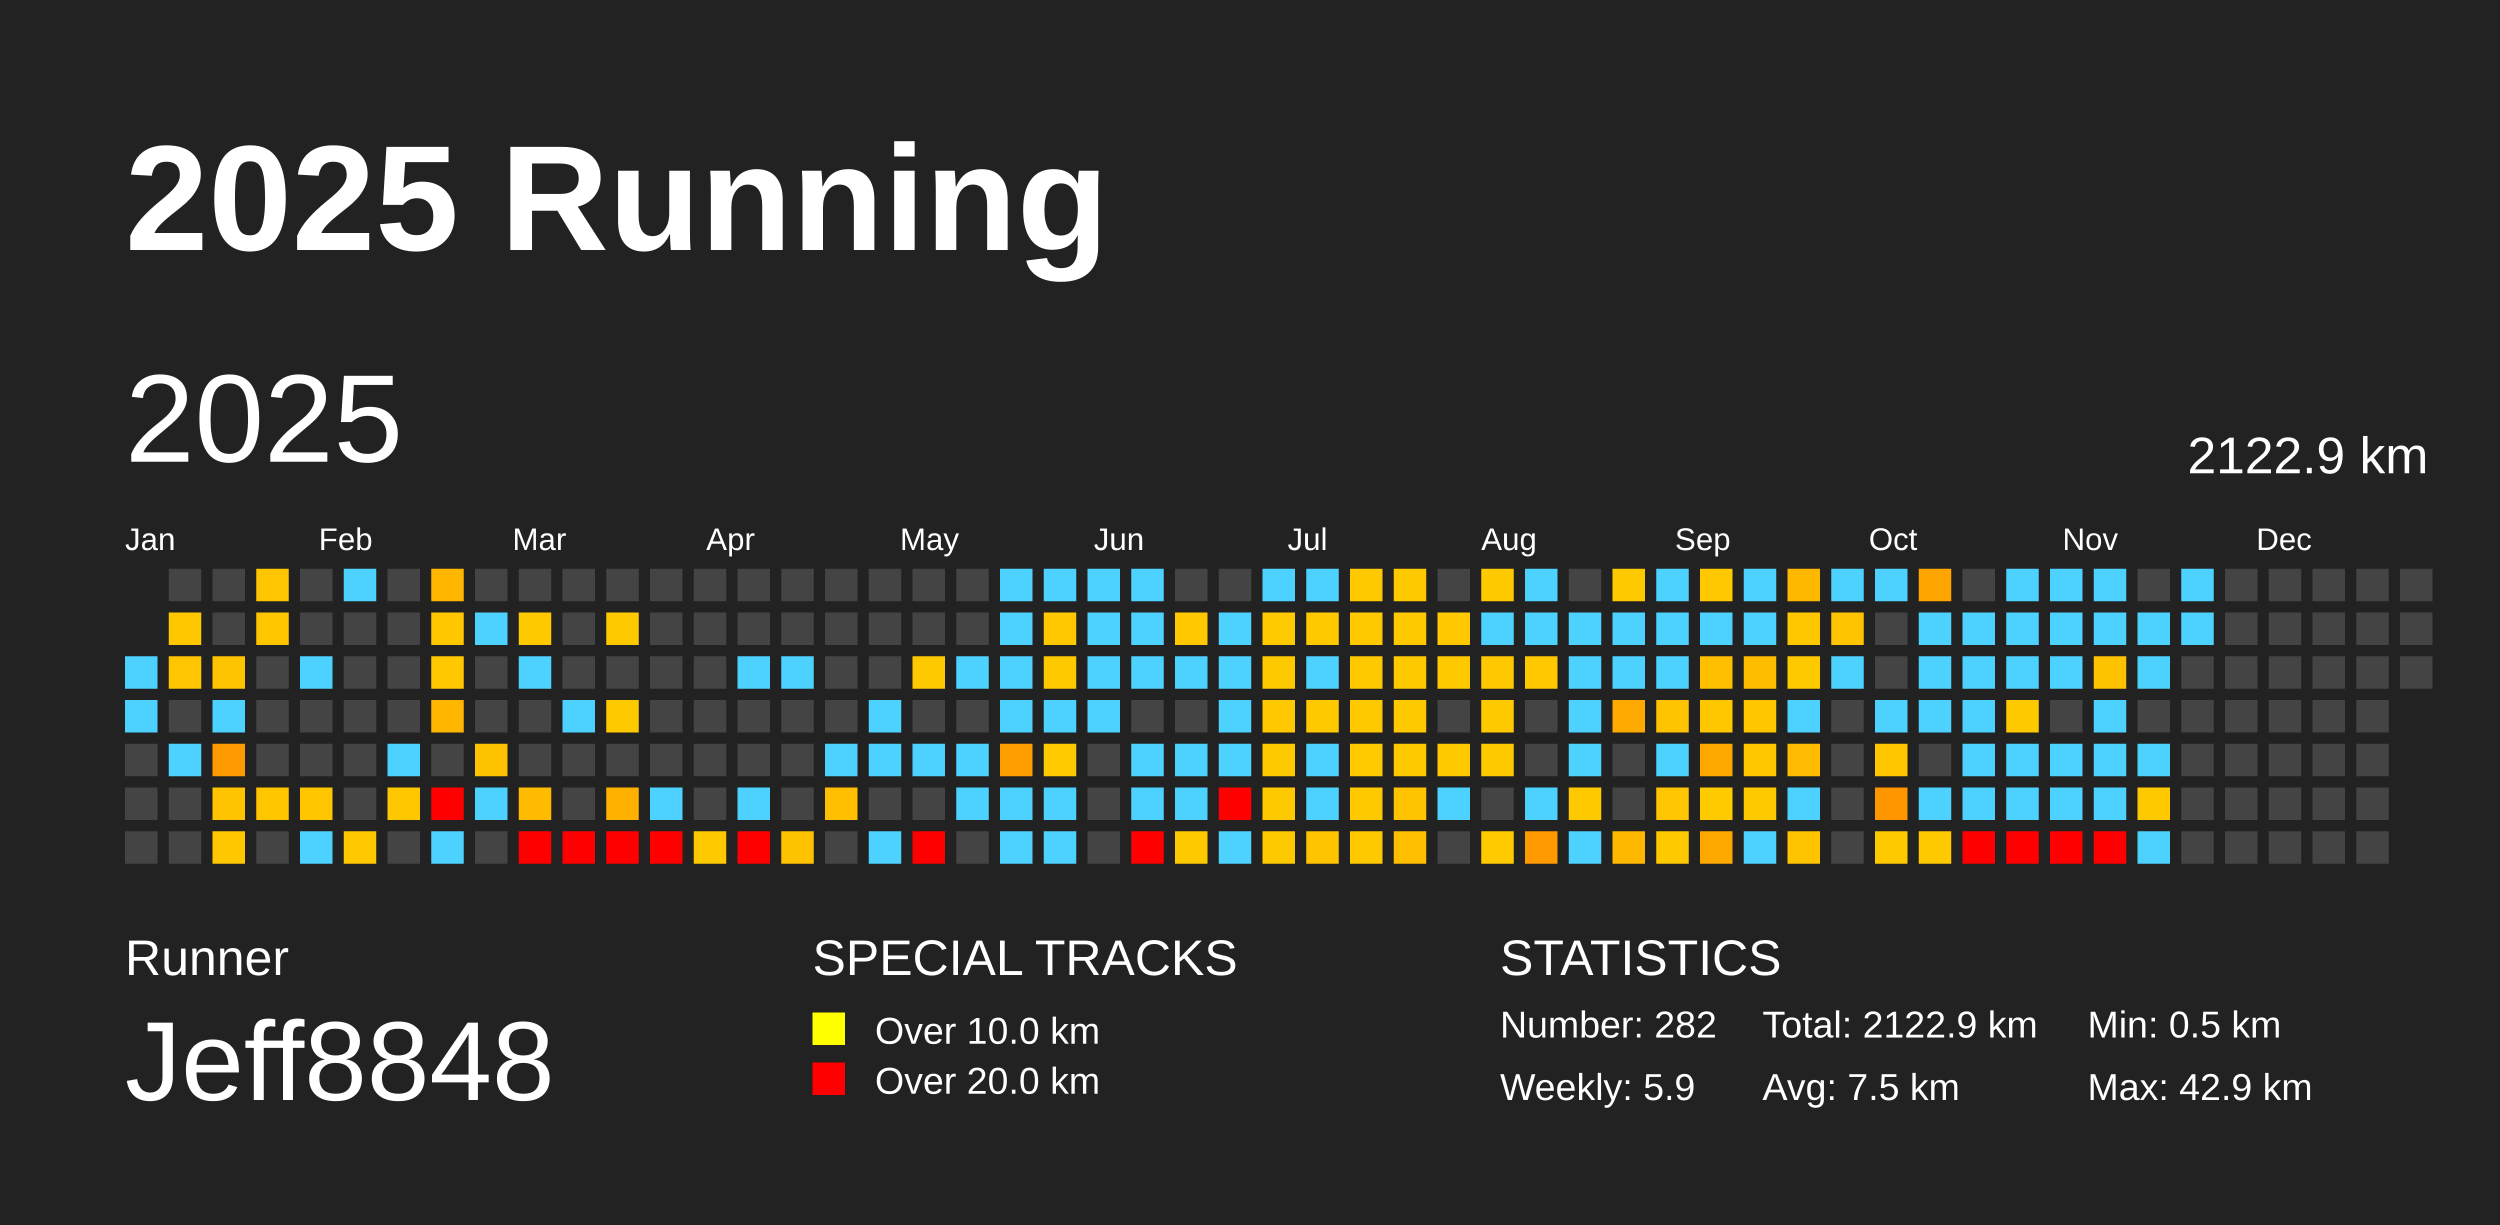
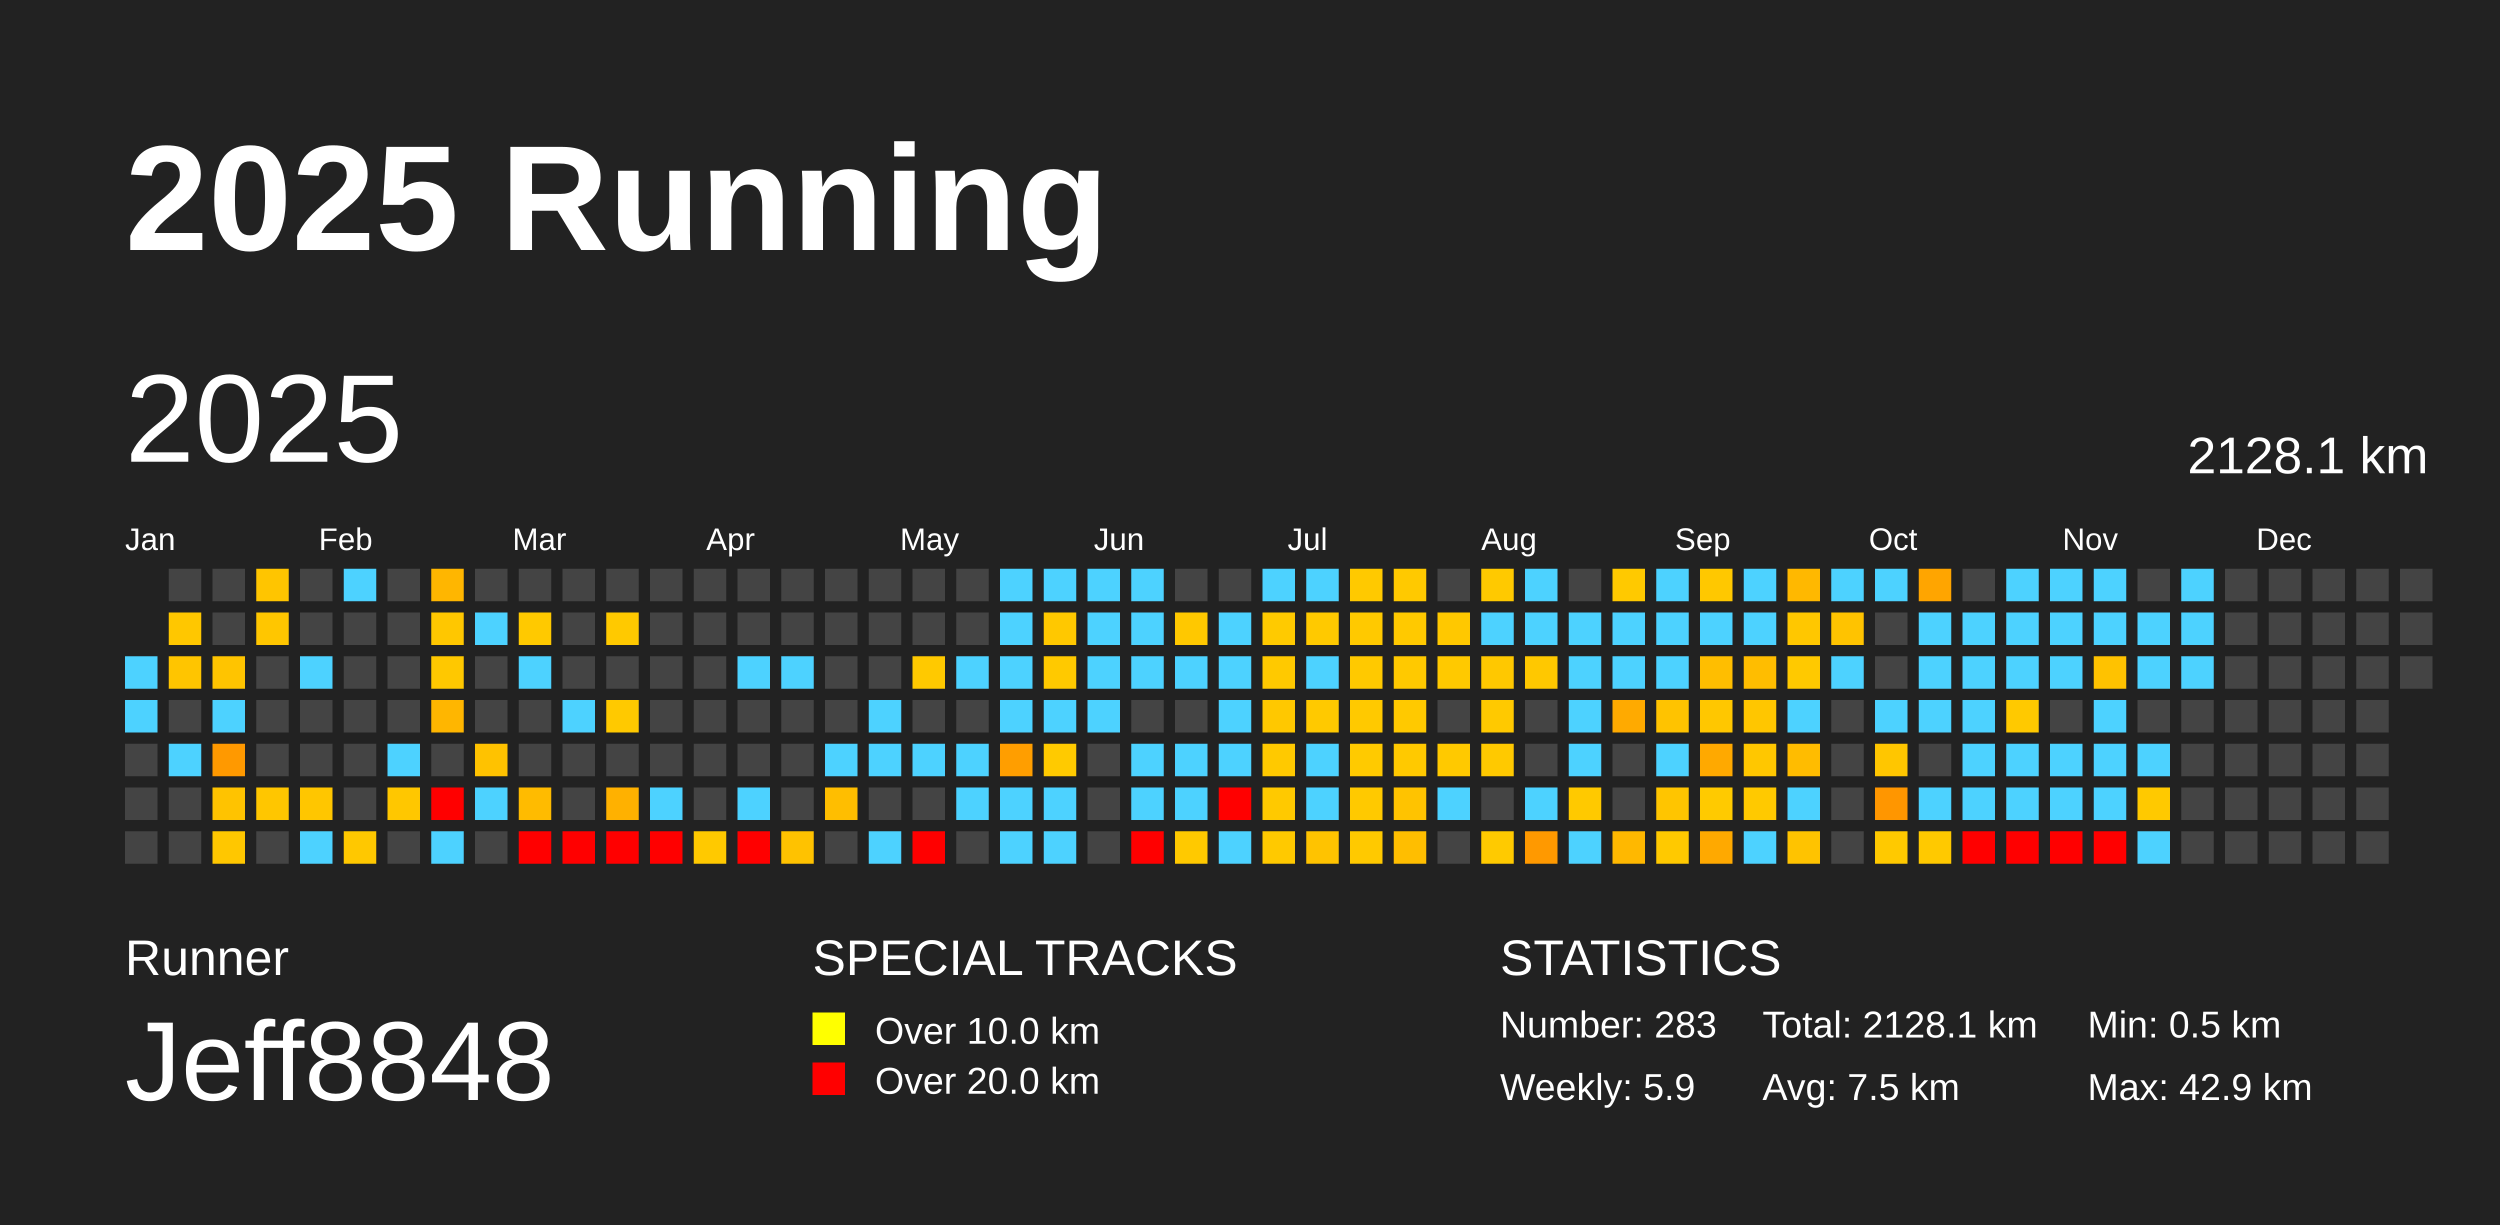
<svg xmlns="http://www.w3.org/2000/svg" baseProfile="full" height="98mm" version="1.1" viewBox="0,0,200,98" width="200mm">
  <defs />
  <rect fill="#222222" height="98" width="200" x="0" y="0" />
  <text fill="#FFFFFF" style="font-size:12px; font-family:Arial; font-weight:bold;" x="10" y="20">2025 Running</text>
  <text fill="#FFFFFF" style="font-size:4px; font-family:Arial" x="10" y="78">Runner</text>
  <text fill="#FFFFFF" style="font-size:9px; font-family:Arial" x="10" y="88">Jeff8848</text>
  <text fill="#FFFFFF" style="font-size:4px; font-family:Arial" x="65" y="78">SPECIAL TRACKS</text>
  <rect fill="yellow" height="2.6" width="2.6" x="65" y="81" />
  <text fill="#FFFFFF" style="font-size:3px; font-family:Arial" x="70" y="83.5">Over 10.0 km</text>
  <rect fill="red" height="2.6" width="2.6" x="65" y="85" />
  <text fill="#FFFFFF" style="font-size:3px; font-family:Arial" x="70" y="87.5">Over 20.0 km</text>
  <text fill="#FFFFFF" style="font-size:4px; font-family:Arial" x="120" y="78">STATISTICS</text>
-   <text fill="#FFFFFF" style="font-size:3px; font-family:Arial" x="120" y="83">Number: 282</text>
+   <text fill="#FFFFFF" style="font-size:3px; font-family:Arial" x="120" y="83">Number: 283</text>
  <text fill="#FFFFFF" style="font-size:3px; font-family:Arial" x="120" y="88">Weekly: 5.9</text>
-   <text fill="#FFFFFF" style="font-size:3px; font-family:Arial" x="141" y="83">Total: 2122.9 km</text>
+   <text fill="#FFFFFF" style="font-size:3px; font-family:Arial" x="141" y="83">Total: 2128.1 km</text>
  <text fill="#FFFFFF" style="font-size:3px; font-family:Arial" x="141" y="88">Avg: 7.5 km</text>
  <text fill="#FFFFFF" style="font-size:3px; font-family:Arial" x="167" y="83">Min: 0.5 km</text>
  <text fill="#FFFFFF" style="font-size:3px; font-family:Arial" x="167" y="88">Max: 42.9 km</text>
  <text dominant-baseline="hanging" fill="#FFFFFF" style="font-size:10.0px; font-family:Arial;" x="10" y="30">2025</text>
-   <text dominant-baseline="hanging" fill="#FFFFFF" style="font-size:4.125px; font-family:Arial;" x="175" y="35">2122.9 km</text>
+   <text dominant-baseline="hanging" fill="#FFFFFF" style="font-size:4.125px; font-family:Arial;" x="175" y="35">2128.1 km</text>
  <text fill="#FFFFFF" style="font-size:2.5px; font-family:Arial" x="10.0" y="44">Jan</text>
  <text fill="#FFFFFF" style="font-size:2.5px; font-family:Arial" x="25.5" y="44">Feb</text>
  <text fill="#FFFFFF" style="font-size:2.5px; font-family:Arial" x="41.0" y="44">Mar</text>
  <text fill="#FFFFFF" style="font-size:2.5px; font-family:Arial" x="56.5" y="44">Apr</text>
  <text fill="#FFFFFF" style="font-size:2.5px; font-family:Arial" x="72.0" y="44">May</text>
  <text fill="#FFFFFF" style="font-size:2.5px; font-family:Arial" x="87.5" y="44">Jun</text>
  <text fill="#FFFFFF" style="font-size:2.5px; font-family:Arial" x="103.0" y="44">Jul</text>
  <text fill="#FFFFFF" style="font-size:2.5px; font-family:Arial" x="118.5" y="44">Aug</text>
  <text fill="#FFFFFF" style="font-size:2.5px; font-family:Arial" x="134.0" y="44">Sep</text>
  <text fill="#FFFFFF" style="font-size:2.5px; font-family:Arial" x="149.5" y="44">Oct</text>
  <text fill="#FFFFFF" style="font-size:2.5px; font-family:Arial" x="165.0" y="44">Nov</text>
  <text fill="#FFFFFF" style="font-size:2.5px; font-family:Arial" x="180.5" y="44">Dec</text>
  <rect fill="#4dd2ff" height="2.6" width="2.6" x="10.0" y="52.5" />
  <rect fill="#4dd2ff" height="2.6" width="2.6" x="10.0" y="56.0" />
  <rect fill="#444444" height="2.6" width="2.6" x="10.0" y="59.5" />
  <rect fill="#444444" height="2.6" width="2.6" x="10.0" y="63.0" />
  <rect fill="#444444" height="2.6" width="2.6" x="10.0" y="66.5" />
  <rect fill="#444444" height="2.6" width="2.6" x="13.5" y="45.5" />
  <rect fill="#ffc700" height="2.6" width="2.6" x="13.5" y="49.0" />
  <rect fill="#ffc500" height="2.6" width="2.6" x="13.5" y="52.5" />
  <rect fill="#444444" height="2.6" width="2.6" x="13.5" y="56.0" />
  <rect fill="#4dd2ff" height="2.6" width="2.6" x="13.5" y="59.5" />
  <rect fill="#444444" height="2.6" width="2.6" x="13.5" y="63.0" />
  <rect fill="#444444" height="2.6" width="2.6" x="13.5" y="66.5" />
  <rect fill="#444444" height="2.6" width="2.6" x="17.0" y="45.5" />
  <rect fill="#444444" height="2.6" width="2.6" x="17.0" y="49.0" />
  <rect fill="#ffc400" height="2.6" width="2.6" x="17.0" y="52.5" />
  <rect fill="#4dd2ff" height="2.6" width="2.6" x="17.0" y="56.0" />
  <rect fill="#ff9900" height="2.6" width="2.6" x="17.0" y="59.5" />
  <rect fill="#ffc300" height="2.6" width="2.6" x="17.0" y="63.0" />
  <rect fill="#ffc700" height="2.6" width="2.6" x="17.0" y="66.5" />
  <rect fill="#ffc500" height="2.6" width="2.6" x="20.5" y="45.5" />
  <rect fill="#ffc600" height="2.6" width="2.6" x="20.5" y="49.0" />
  <rect fill="#444444" height="2.6" width="2.6" x="20.5" y="52.5" />
  <rect fill="#444444" height="2.6" width="2.6" x="20.5" y="56.0" />
  <rect fill="#444444" height="2.6" width="2.6" x="20.5" y="59.5" />
  <rect fill="#ffc600" height="2.6" width="2.6" x="20.5" y="63.0" />
  <rect fill="#444444" height="2.6" width="2.6" x="20.5" y="66.5" />
  <rect fill="#444444" height="2.6" width="2.6" x="24.0" y="45.5" />
  <rect fill="#444444" height="2.6" width="2.6" x="24.0" y="49.0" />
  <rect fill="#4dd2ff" height="2.6" width="2.6" x="24.0" y="52.5" />
  <rect fill="#444444" height="2.6" width="2.6" x="24.0" y="56.0" />
  <rect fill="#444444" height="2.6" width="2.6" x="24.0" y="59.5" />
  <rect fill="#ffc600" height="2.6" width="2.6" x="24.0" y="63.0" />
  <rect fill="#4dd2ff" height="2.6" width="2.6" x="24.0" y="66.5" />
  <rect fill="#4dd2ff" height="2.6" width="2.6" x="27.5" y="45.5" />
  <rect fill="#444444" height="2.6" width="2.6" x="27.5" y="49.0" />
  <rect fill="#444444" height="2.6" width="2.6" x="27.5" y="52.5" />
  <rect fill="#444444" height="2.6" width="2.6" x="27.5" y="56.0" />
  <rect fill="#444444" height="2.6" width="2.6" x="27.5" y="59.5" />
  <rect fill="#444444" height="2.6" width="2.6" x="27.5" y="63.0" />
  <rect fill="#ffc800" height="2.6" width="2.6" x="27.5" y="66.5" />
  <rect fill="#444444" height="2.6" width="2.6" x="31.0" y="45.5" />
  <rect fill="#444444" height="2.6" width="2.6" x="31.0" y="49.0" />
  <rect fill="#444444" height="2.6" width="2.6" x="31.0" y="52.5" />
  <rect fill="#444444" height="2.6" width="2.6" x="31.0" y="56.0" />
  <rect fill="#4dd2ff" height="2.6" width="2.6" x="31.0" y="59.5" />
  <rect fill="#ffc700" height="2.6" width="2.6" x="31.0" y="63.0" />
  <rect fill="#444444" height="2.6" width="2.6" x="31.0" y="66.5" />
  <rect fill="#ffb600" height="2.6" width="2.6" x="34.5" y="45.5" />
  <rect fill="#ffc700" height="2.6" width="2.6" x="34.5" y="49.0" />
  <rect fill="#ffc800" height="2.6" width="2.6" x="34.5" y="52.5" />
  <rect fill="#ffb600" height="2.6" width="2.6" x="34.5" y="56.0" />
  <rect fill="#444444" height="2.6" width="2.6" x="34.5" y="59.5" />
  <rect fill="red" height="2.6" width="2.6" x="34.5" y="63.0" />
  <rect fill="#4dd2ff" height="2.6" width="2.6" x="34.5" y="66.5" />
  <rect fill="#444444" height="2.6" width="2.6" x="38.0" y="45.5" />
  <rect fill="#4dd2ff" height="2.6" width="2.6" x="38.0" y="49.0" />
  <rect fill="#444444" height="2.6" width="2.6" x="38.0" y="52.5" />
  <rect fill="#444444" height="2.6" width="2.6" x="38.0" y="56.0" />
  <rect fill="#ffc200" height="2.6" width="2.6" x="38.0" y="59.5" />
  <rect fill="#4dd2ff" height="2.6" width="2.6" x="38.0" y="63.0" />
  <rect fill="#444444" height="2.6" width="2.6" x="38.0" y="66.5" />
  <rect fill="#444444" height="2.6" width="2.6" x="41.5" y="45.5" />
  <rect fill="#ffc900" height="2.6" width="2.6" x="41.5" y="49.0" />
  <rect fill="#4dd2ff" height="2.6" width="2.6" x="41.5" y="52.5" />
  <rect fill="#444444" height="2.6" width="2.6" x="41.5" y="56.0" />
  <rect fill="#444444" height="2.6" width="2.6" x="41.5" y="59.5" />
  <rect fill="#ffbb00" height="2.6" width="2.6" x="41.5" y="63.0" />
  <rect fill="red" height="2.6" width="2.6" x="41.5" y="66.5" />
  <rect fill="#444444" height="2.6" width="2.6" x="45.0" y="45.5" />
  <rect fill="#444444" height="2.6" width="2.6" x="45.0" y="49.0" />
  <rect fill="#444444" height="2.6" width="2.6" x="45.0" y="52.5" />
  <rect fill="#4dd2ff" height="2.6" width="2.6" x="45.0" y="56.0" />
  <rect fill="#444444" height="2.6" width="2.6" x="45.0" y="59.5" />
  <rect fill="#444444" height="2.6" width="2.6" x="45.0" y="63.0" />
  <rect fill="red" height="2.6" width="2.6" x="45.0" y="66.5" />
  <rect fill="#444444" height="2.6" width="2.6" x="48.5" y="45.5" />
  <rect fill="#ffc900" height="2.6" width="2.6" x="48.5" y="49.0" />
  <rect fill="#444444" height="2.6" width="2.6" x="48.5" y="52.5" />
  <rect fill="#ffc900" height="2.6" width="2.6" x="48.5" y="56.0" />
  <rect fill="#444444" height="2.6" width="2.6" x="48.5" y="59.5" />
  <rect fill="#ffb100" height="2.6" width="2.6" x="48.5" y="63.0" />
  <rect fill="red" height="2.6" width="2.6" x="48.5" y="66.5" />
  <rect fill="#444444" height="2.6" width="2.6" x="52.0" y="45.5" />
  <rect fill="#444444" height="2.6" width="2.6" x="52.0" y="49.0" />
  <rect fill="#444444" height="2.6" width="2.6" x="52.0" y="52.5" />
  <rect fill="#444444" height="2.6" width="2.6" x="52.0" y="56.0" />
  <rect fill="#444444" height="2.6" width="2.6" x="52.0" y="59.5" />
  <rect fill="#4dd2ff" height="2.6" width="2.6" x="52.0" y="63.0" />
  <rect fill="red" height="2.6" width="2.6" x="52.0" y="66.5" />
  <rect fill="#444444" height="2.6" width="2.6" x="55.5" y="45.5" />
  <rect fill="#444444" height="2.6" width="2.6" x="55.5" y="49.0" />
  <rect fill="#444444" height="2.6" width="2.6" x="55.5" y="52.5" />
  <rect fill="#444444" height="2.6" width="2.6" x="55.5" y="56.0" />
  <rect fill="#444444" height="2.6" width="2.6" x="55.5" y="59.5" />
  <rect fill="#444444" height="2.6" width="2.6" x="55.5" y="63.0" />
  <rect fill="#ffc900" height="2.6" width="2.6" x="55.5" y="66.5" />
  <rect fill="#444444" height="2.6" width="2.6" x="59.0" y="45.5" />
  <rect fill="#444444" height="2.6" width="2.6" x="59.0" y="49.0" />
  <rect fill="#4dd2ff" height="2.6" width="2.6" x="59.0" y="52.5" />
  <rect fill="#444444" height="2.6" width="2.6" x="59.0" y="56.0" />
  <rect fill="#444444" height="2.6" width="2.6" x="59.0" y="59.5" />
  <rect fill="#4dd2ff" height="2.6" width="2.6" x="59.0" y="63.0" />
  <rect fill="red" height="2.6" width="2.6" x="59.0" y="66.5" />
  <rect fill="#444444" height="2.6" width="2.6" x="62.5" y="45.5" />
  <rect fill="#444444" height="2.6" width="2.6" x="62.5" y="49.0" />
  <rect fill="#4dd2ff" height="2.6" width="2.6" x="62.5" y="52.5" />
  <rect fill="#444444" height="2.6" width="2.6" x="62.5" y="56.0" />
  <rect fill="#444444" height="2.6" width="2.6" x="62.5" y="59.5" />
  <rect fill="#444444" height="2.6" width="2.6" x="62.5" y="63.0" />
  <rect fill="#ffc200" height="2.6" width="2.6" x="62.5" y="66.5" />
  <rect fill="#444444" height="2.6" width="2.6" x="66.0" y="45.5" />
  <rect fill="#444444" height="2.6" width="2.6" x="66.0" y="49.0" />
  <rect fill="#444444" height="2.6" width="2.6" x="66.0" y="52.5" />
  <rect fill="#444444" height="2.6" width="2.6" x="66.0" y="56.0" />
  <rect fill="#4dd2ff" height="2.6" width="2.6" x="66.0" y="59.5" />
  <rect fill="#ffbe00" height="2.6" width="2.6" x="66.0" y="63.0" />
  <rect fill="#444444" height="2.6" width="2.6" x="66.0" y="66.5" />
  <rect fill="#444444" height="2.6" width="2.6" x="69.5" y="45.5" />
  <rect fill="#444444" height="2.6" width="2.6" x="69.5" y="49.0" />
  <rect fill="#444444" height="2.6" width="2.6" x="69.5" y="52.5" />
  <rect fill="#4dd2ff" height="2.6" width="2.6" x="69.5" y="56.0" />
  <rect fill="#4dd2ff" height="2.6" width="2.6" x="69.5" y="59.5" />
  <rect fill="#444444" height="2.6" width="2.6" x="69.5" y="63.0" />
  <rect fill="#4dd2ff" height="2.6" width="2.6" x="69.5" y="66.5" />
  <rect fill="#444444" height="2.6" width="2.6" x="73.0" y="45.5" />
  <rect fill="#444444" height="2.6" width="2.6" x="73.0" y="49.0" />
  <rect fill="#ffc900" height="2.6" width="2.6" x="73.0" y="52.5" />
  <rect fill="#444444" height="2.6" width="2.6" x="73.0" y="56.0" />
  <rect fill="#4dd2ff" height="2.6" width="2.6" x="73.0" y="59.5" />
  <rect fill="#444444" height="2.6" width="2.6" x="73.0" y="63.0" />
  <rect fill="red" height="2.6" width="2.6" x="73.0" y="66.5" />
  <rect fill="#444444" height="2.6" width="2.6" x="76.5" y="45.5" />
  <rect fill="#444444" height="2.6" width="2.6" x="76.5" y="49.0" />
  <rect fill="#4dd2ff" height="2.6" width="2.6" x="76.5" y="52.5" />
  <rect fill="#444444" height="2.6" width="2.6" x="76.5" y="56.0" />
  <rect fill="#4dd2ff" height="2.6" width="2.6" x="76.5" y="59.5" />
  <rect fill="#4dd2ff" height="2.6" width="2.6" x="76.5" y="63.0" />
  <rect fill="#444444" height="2.6" width="2.6" x="76.5" y="66.5" />
  <rect fill="#4dd2ff" height="2.6" width="2.6" x="80.0" y="45.5" />
  <rect fill="#4dd2ff" height="2.6" width="2.6" x="80.0" y="49.0" />
  <rect fill="#4dd2ff" height="2.6" width="2.6" x="80.0" y="52.5" />
  <rect fill="#4dd2ff" height="2.6" width="2.6" x="80.0" y="56.0" />
  <rect fill="#ff9e00" height="2.6" width="2.6" x="80.0" y="59.5" />
  <rect fill="#4dd2ff" height="2.6" width="2.6" x="80.0" y="63.0" />
  <rect fill="#4dd2ff" height="2.6" width="2.6" x="80.0" y="66.5" />
  <rect fill="#4dd2ff" height="2.6" width="2.6" x="83.5" y="45.5" />
  <rect fill="#ffc800" height="2.6" width="2.6" x="83.5" y="49.0" />
  <rect fill="#ffc900" height="2.6" width="2.6" x="83.5" y="52.5" />
  <rect fill="#4dd2ff" height="2.6" width="2.6" x="83.5" y="56.0" />
  <rect fill="#ffca00" height="2.6" width="2.6" x="83.5" y="59.5" />
  <rect fill="#4dd2ff" height="2.6" width="2.6" x="83.5" y="63.0" />
  <rect fill="#4dd2ff" height="2.6" width="2.6" x="83.5" y="66.5" />
  <rect fill="#4dd2ff" height="2.6" width="2.6" x="87.0" y="45.5" />
  <rect fill="#4dd2ff" height="2.6" width="2.6" x="87.0" y="49.0" />
  <rect fill="#4dd2ff" height="2.6" width="2.6" x="87.0" y="52.5" />
  <rect fill="#4dd2ff" height="2.6" width="2.6" x="87.0" y="56.0" />
  <rect fill="#444444" height="2.6" width="2.6" x="87.0" y="59.5" />
  <rect fill="#444444" height="2.6" width="2.6" x="87.0" y="63.0" />
  <rect fill="#444444" height="2.6" width="2.6" x="87.0" y="66.5" />
  <rect fill="#4dd2ff" height="2.6" width="2.6" x="90.5" y="45.5" />
  <rect fill="#4dd2ff" height="2.6" width="2.6" x="90.5" y="49.0" />
  <rect fill="#4dd2ff" height="2.6" width="2.6" x="90.5" y="52.5" />
  <rect fill="#444444" height="2.6" width="2.6" x="90.5" y="56.0" />
  <rect fill="#4dd2ff" height="2.6" width="2.6" x="90.5" y="59.5" />
  <rect fill="#4dd2ff" height="2.6" width="2.6" x="90.5" y="63.0" />
  <rect fill="red" height="2.6" width="2.6" x="90.5" y="66.5" />
  <rect fill="#444444" height="2.6" width="2.6" x="94.0" y="45.5" />
  <rect fill="#ffc800" height="2.6" width="2.6" x="94.0" y="49.0" />
  <rect fill="#4dd2ff" height="2.6" width="2.6" x="94.0" y="52.5" />
  <rect fill="#444444" height="2.6" width="2.6" x="94.0" y="56.0" />
  <rect fill="#4dd2ff" height="2.6" width="2.6" x="94.0" y="59.5" />
  <rect fill="#4dd2ff" height="2.6" width="2.6" x="94.0" y="63.0" />
  <rect fill="#ffc900" height="2.6" width="2.6" x="94.0" y="66.5" />
  <rect fill="#444444" height="2.6" width="2.6" x="97.5" y="45.5" />
  <rect fill="#4dd2ff" height="2.6" width="2.6" x="97.5" y="49.0" />
  <rect fill="#4dd2ff" height="2.6" width="2.6" x="97.5" y="52.5" />
  <rect fill="#4dd2ff" height="2.6" width="2.6" x="97.5" y="56.0" />
  <rect fill="#4dd2ff" height="2.6" width="2.6" x="97.5" y="59.5" />
  <rect fill="red" height="2.6" width="2.6" x="97.5" y="63.0" />
  <rect fill="#4dd2ff" height="2.6" width="2.6" x="97.5" y="66.5" />
  <rect fill="#4dd2ff" height="2.6" width="2.6" x="101.0" y="45.5" />
  <rect fill="#ffca00" height="2.6" width="2.6" x="101.0" y="49.0" />
  <rect fill="#ffc900" height="2.6" width="2.6" x="101.0" y="52.5" />
  <rect fill="#ffc800" height="2.6" width="2.6" x="101.0" y="56.0" />
  <rect fill="#ffc900" height="2.6" width="2.6" x="101.0" y="59.5" />
  <rect fill="#ffc900" height="2.6" width="2.6" x="101.0" y="63.0" />
  <rect fill="#ffc900" height="2.6" width="2.6" x="101.0" y="66.5" />
  <rect fill="#4dd2ff" height="2.6" width="2.6" x="104.5" y="45.5" />
  <rect fill="#ffc900" height="2.6" width="2.6" x="104.5" y="49.0" />
  <rect fill="#4dd2ff" height="2.6" width="2.6" x="104.5" y="52.5" />
  <rect fill="#ffc900" height="2.6" width="2.6" x="104.5" y="56.0" />
  <rect fill="#4dd2ff" height="2.6" width="2.6" x="104.5" y="59.5" />
  <rect fill="#4dd2ff" height="2.6" width="2.6" x="104.5" y="63.0" />
  <rect fill="#ffc300" height="2.6" width="2.6" x="104.5" y="66.5" />
  <rect fill="#ffc900" height="2.6" width="2.6" x="108.0" y="45.5" />
  <rect fill="#ffc900" height="2.6" width="2.6" x="108.0" y="49.0" />
  <rect fill="#ffc900" height="2.6" width="2.6" x="108.0" y="52.5" />
  <rect fill="#ffc900" height="2.6" width="2.6" x="108.0" y="56.0" />
  <rect fill="#ffca00" height="2.6" width="2.6" x="108.0" y="59.5" />
  <rect fill="#ffc900" height="2.6" width="2.6" x="108.0" y="63.0" />
  <rect fill="#ffc900" height="2.6" width="2.6" x="108.0" y="66.5" />
  <rect fill="#ffc900" height="2.6" width="2.6" x="111.5" y="45.5" />
  <rect fill="#ffc900" height="2.6" width="2.6" x="111.5" y="49.0" />
  <rect fill="#ffc900" height="2.6" width="2.6" x="111.5" y="52.5" />
  <rect fill="#ffc900" height="2.6" width="2.6" x="111.5" y="56.0" />
  <rect fill="#ffc900" height="2.6" width="2.6" x="111.5" y="59.5" />
  <rect fill="#ffc300" height="2.6" width="2.6" x="111.5" y="63.0" />
  <rect fill="#ffbe00" height="2.6" width="2.6" x="111.5" y="66.5" />
  <rect fill="#444444" height="2.6" width="2.6" x="115.0" y="45.5" />
  <rect fill="#ffc800" height="2.6" width="2.6" x="115.0" y="49.0" />
  <rect fill="#ffc900" height="2.6" width="2.6" x="115.0" y="52.5" />
  <rect fill="#444444" height="2.6" width="2.6" x="115.0" y="56.0" />
  <rect fill="#ffc900" height="2.6" width="2.6" x="115.0" y="59.5" />
  <rect fill="#4dd2ff" height="2.6" width="2.6" x="115.0" y="63.0" />
  <rect fill="#444444" height="2.6" width="2.6" x="115.0" y="66.5" />
  <rect fill="#ffc900" height="2.6" width="2.6" x="118.5" y="45.5" />
  <rect fill="#4dd2ff" height="2.6" width="2.6" x="118.5" y="49.0" />
  <rect fill="#ffc800" height="2.6" width="2.6" x="118.5" y="52.5" />
  <rect fill="#ffc900" height="2.6" width="2.6" x="118.5" y="56.0" />
  <rect fill="#ffc900" height="2.6" width="2.6" x="118.5" y="59.5" />
  <rect fill="#444444" height="2.6" width="2.6" x="118.5" y="63.0" />
  <rect fill="#ffca00" height="2.6" width="2.6" x="118.5" y="66.5" />
  <rect fill="#4dd2ff" height="2.6" width="2.6" x="122.0" y="45.5" />
  <rect fill="#4dd2ff" height="2.6" width="2.6" x="122.0" y="49.0" />
  <rect fill="#ffc800" height="2.6" width="2.6" x="122.0" y="52.5" />
  <rect fill="#444444" height="2.6" width="2.6" x="122.0" y="56.0" />
  <rect fill="#444444" height="2.6" width="2.6" x="122.0" y="59.5" />
  <rect fill="#4dd2ff" height="2.6" width="2.6" x="122.0" y="63.0" />
  <rect fill="#ff9900" height="2.6" width="2.6" x="122.0" y="66.5" />
  <rect fill="#444444" height="2.6" width="2.6" x="125.5" y="45.5" />
  <rect fill="#4dd2ff" height="2.6" width="2.6" x="125.5" y="49.0" />
  <rect fill="#4dd2ff" height="2.6" width="2.6" x="125.5" y="52.5" />
  <rect fill="#4dd2ff" height="2.6" width="2.6" x="125.5" y="56.0" />
  <rect fill="#4dd2ff" height="2.6" width="2.6" x="125.5" y="59.5" />
  <rect fill="#ffc900" height="2.6" width="2.6" x="125.5" y="63.0" />
  <rect fill="#4dd2ff" height="2.6" width="2.6" x="125.5" y="66.5" />
  <rect fill="#ffc900" height="2.6" width="2.6" x="129.0" y="45.5" />
  <rect fill="#4dd2ff" height="2.6" width="2.6" x="129.0" y="49.0" />
  <rect fill="#4dd2ff" height="2.6" width="2.6" x="129.0" y="52.5" />
  <rect fill="#ffaa00" height="2.6" width="2.6" x="129.0" y="56.0" />
  <rect fill="#444444" height="2.6" width="2.6" x="129.0" y="59.5" />
  <rect fill="#444444" height="2.6" width="2.6" x="129.0" y="63.0" />
  <rect fill="#ffb800" height="2.6" width="2.6" x="129.0" y="66.5" />
  <rect fill="#4dd2ff" height="2.6" width="2.6" x="132.5" y="45.5" />
  <rect fill="#4dd2ff" height="2.6" width="2.6" x="132.5" y="49.0" />
  <rect fill="#4dd2ff" height="2.6" width="2.6" x="132.5" y="52.5" />
  <rect fill="#ffc300" height="2.6" width="2.6" x="132.5" y="56.0" />
  <rect fill="#4dd2ff" height="2.6" width="2.6" x="132.5" y="59.5" />
  <rect fill="#ffc500" height="2.6" width="2.6" x="132.5" y="63.0" />
  <rect fill="#ffc900" height="2.6" width="2.6" x="132.5" y="66.5" />
  <rect fill="#ffc800" height="2.6" width="2.6" x="136.0" y="45.5" />
  <rect fill="#4dd2ff" height="2.6" width="2.6" x="136.0" y="49.0" />
  <rect fill="#ffbe00" height="2.6" width="2.6" x="136.0" y="52.5" />
  <rect fill="#ffc700" height="2.6" width="2.6" x="136.0" y="56.0" />
  <rect fill="#ffa900" height="2.6" width="2.6" x="136.0" y="59.5" />
  <rect fill="#ffca00" height="2.6" width="2.6" x="136.0" y="63.0" />
  <rect fill="#ffa900" height="2.6" width="2.6" x="136.0" y="66.5" />
  <rect fill="#4dd2ff" height="2.6" width="2.6" x="139.5" y="45.5" />
  <rect fill="#4dd2ff" height="2.6" width="2.6" x="139.5" y="49.0" />
  <rect fill="#ffbd00" height="2.6" width="2.6" x="139.5" y="52.5" />
  <rect fill="#ffc600" height="2.6" width="2.6" x="139.5" y="56.0" />
  <rect fill="#ffc700" height="2.6" width="2.6" x="139.5" y="59.5" />
  <rect fill="#ffc900" height="2.6" width="2.6" x="139.5" y="63.0" />
  <rect fill="#4dd2ff" height="2.6" width="2.6" x="139.5" y="66.5" />
  <rect fill="#ffb800" height="2.6" width="2.6" x="143.0" y="45.5" />
  <rect fill="#ffc700" height="2.6" width="2.6" x="143.0" y="49.0" />
  <rect fill="#ffc900" height="2.6" width="2.6" x="143.0" y="52.5" />
  <rect fill="#4dd2ff" height="2.6" width="2.6" x="143.0" y="56.0" />
  <rect fill="#ffbc00" height="2.6" width="2.6" x="143.0" y="59.5" />
  <rect fill="#4dd2ff" height="2.6" width="2.6" x="143.0" y="63.0" />
  <rect fill="#ffc300" height="2.6" width="2.6" x="143.0" y="66.5" />
  <rect fill="#4dd2ff" height="2.6" width="2.6" x="146.5" y="45.5" />
  <rect fill="#ffc300" height="2.6" width="2.6" x="146.5" y="49.0" />
  <rect fill="#4dd2ff" height="2.6" width="2.6" x="146.5" y="52.5" />
  <rect fill="#444444" height="2.6" width="2.6" x="146.5" y="56.0" />
  <rect fill="#444444" height="2.6" width="2.6" x="146.5" y="59.5" />
  <rect fill="#444444" height="2.6" width="2.6" x="146.5" y="63.0" />
  <rect fill="#444444" height="2.6" width="2.6" x="146.5" y="66.5" />
  <rect fill="#4dd2ff" height="2.6" width="2.6" x="150.0" y="45.5" />
  <rect fill="#444444" height="2.6" width="2.6" x="150.0" y="49.0" />
  <rect fill="#444444" height="2.6" width="2.6" x="150.0" y="52.5" />
  <rect fill="#4dd2ff" height="2.6" width="2.6" x="150.0" y="56.0" />
  <rect fill="#ffc600" height="2.6" width="2.6" x="150.0" y="59.5" />
  <rect fill="#ff9600" height="2.6" width="2.6" x="150.0" y="63.0" />
  <rect fill="#ffc900" height="2.6" width="2.6" x="150.0" y="66.5" />
  <rect fill="#ffa500" height="2.6" width="2.6" x="153.5" y="45.5" />
  <rect fill="#4dd2ff" height="2.6" width="2.6" x="153.5" y="49.0" />
  <rect fill="#4dd2ff" height="2.6" width="2.6" x="153.5" y="52.5" />
  <rect fill="#4dd2ff" height="2.6" width="2.6" x="153.5" y="56.0" />
  <rect fill="#444444" height="2.6" width="2.6" x="153.5" y="59.5" />
  <rect fill="#4dd2ff" height="2.6" width="2.6" x="153.5" y="63.0" />
  <rect fill="#ffc900" height="2.6" width="2.6" x="153.5" y="66.5" />
  <rect fill="#444444" height="2.6" width="2.6" x="157.0" y="45.5" />
  <rect fill="#4dd2ff" height="2.6" width="2.6" x="157.0" y="49.0" />
  <rect fill="#4dd2ff" height="2.6" width="2.6" x="157.0" y="52.5" />
  <rect fill="#4dd2ff" height="2.6" width="2.6" x="157.0" y="56.0" />
  <rect fill="#4dd2ff" height="2.6" width="2.6" x="157.0" y="59.5" />
  <rect fill="#4dd2ff" height="2.6" width="2.6" x="157.0" y="63.0" />
  <rect fill="red" height="2.6" width="2.6" x="157.0" y="66.5" />
  <rect fill="#4dd2ff" height="2.6" width="2.6" x="160.5" y="45.5" />
  <rect fill="#4dd2ff" height="2.6" width="2.6" x="160.5" y="49.0" />
  <rect fill="#4dd2ff" height="2.6" width="2.6" x="160.5" y="52.5" />
  <rect fill="#ffc900" height="2.6" width="2.6" x="160.5" y="56.0" />
  <rect fill="#4dd2ff" height="2.6" width="2.6" x="160.5" y="59.5" />
  <rect fill="#4dd2ff" height="2.6" width="2.6" x="160.5" y="63.0" />
  <rect fill="red" height="2.6" width="2.6" x="160.5" y="66.5" />
  <rect fill="#4dd2ff" height="2.6" width="2.6" x="164.0" y="45.5" />
  <rect fill="#4dd2ff" height="2.6" width="2.6" x="164.0" y="49.0" />
  <rect fill="#4dd2ff" height="2.6" width="2.6" x="164.0" y="52.5" />
  <rect fill="#444444" height="2.6" width="2.6" x="164.0" y="56.0" />
  <rect fill="#4dd2ff" height="2.6" width="2.6" x="164.0" y="59.5" />
  <rect fill="#4dd2ff" height="2.6" width="2.6" x="164.0" y="63.0" />
  <rect fill="red" height="2.6" width="2.6" x="164.0" y="66.5" />
  <rect fill="#4dd2ff" height="2.6" width="2.6" x="167.5" y="45.5" />
  <rect fill="#4dd2ff" height="2.6" width="2.6" x="167.5" y="49.0" />
  <rect fill="#ffc200" height="2.6" width="2.6" x="167.5" y="52.5" />
  <rect fill="#4dd2ff" height="2.6" width="2.6" x="167.5" y="56.0" />
  <rect fill="#4dd2ff" height="2.6" width="2.6" x="167.5" y="59.5" />
  <rect fill="#4dd2ff" height="2.6" width="2.6" x="167.5" y="63.0" />
  <rect fill="red" height="2.6" width="2.6" x="167.5" y="66.5" />
  <rect fill="#444444" height="2.6" width="2.6" x="171.0" y="45.5" />
  <rect fill="#4dd2ff" height="2.6" width="2.6" x="171.0" y="49.0" />
  <rect fill="#4dd2ff" height="2.6" width="2.6" x="171.0" y="52.5" />
  <rect fill="#444444" height="2.6" width="2.6" x="171.0" y="56.0" />
  <rect fill="#4dd2ff" height="2.6" width="2.6" x="171.0" y="59.5" />
  <rect fill="#ffc900" height="2.6" width="2.6" x="171.0" y="63.0" />
  <rect fill="#4dd2ff" height="2.6" width="2.6" x="171.0" y="66.5" />
  <rect fill="#4dd2ff" height="2.6" width="2.6" x="174.5" y="45.5" />
  <rect fill="#4dd2ff" height="2.6" width="2.6" x="174.5" y="49.0" />
-   <rect fill="#444444" height="2.6" width="2.6" x="174.5" y="52.5" />
+   <rect fill="#4dd2ff" height="2.6" width="2.6" x="174.5" y="52.5" />
  <rect fill="#444444" height="2.6" width="2.6" x="174.5" y="56.0" />
  <rect fill="#444444" height="2.6" width="2.6" x="174.5" y="59.5" />
  <rect fill="#444444" height="2.6" width="2.6" x="174.5" y="63.0" />
  <rect fill="#444444" height="2.6" width="2.6" x="174.5" y="66.5" />
  <rect fill="#444444" height="2.6" width="2.6" x="178.0" y="45.5" />
  <rect fill="#444444" height="2.6" width="2.6" x="178.0" y="49.0" />
  <rect fill="#444444" height="2.6" width="2.6" x="178.0" y="52.5" />
  <rect fill="#444444" height="2.6" width="2.6" x="178.0" y="56.0" />
  <rect fill="#444444" height="2.6" width="2.6" x="178.0" y="59.5" />
  <rect fill="#444444" height="2.6" width="2.6" x="178.0" y="63.0" />
  <rect fill="#444444" height="2.6" width="2.6" x="178.0" y="66.5" />
  <rect fill="#444444" height="2.6" width="2.6" x="181.5" y="45.5" />
  <rect fill="#444444" height="2.6" width="2.6" x="181.5" y="49.0" />
  <rect fill="#444444" height="2.6" width="2.6" x="181.5" y="52.5" />
  <rect fill="#444444" height="2.6" width="2.6" x="181.5" y="56.0" />
  <rect fill="#444444" height="2.6" width="2.6" x="181.5" y="59.5" />
  <rect fill="#444444" height="2.6" width="2.6" x="181.5" y="63.0" />
  <rect fill="#444444" height="2.6" width="2.6" x="181.5" y="66.5" />
  <rect fill="#444444" height="2.6" width="2.6" x="185.0" y="45.5" />
  <rect fill="#444444" height="2.6" width="2.6" x="185.0" y="49.0" />
  <rect fill="#444444" height="2.6" width="2.6" x="185.0" y="52.5" />
  <rect fill="#444444" height="2.6" width="2.6" x="185.0" y="56.0" />
  <rect fill="#444444" height="2.6" width="2.6" x="185.0" y="59.5" />
  <rect fill="#444444" height="2.6" width="2.6" x="185.0" y="63.0" />
  <rect fill="#444444" height="2.6" width="2.6" x="185.0" y="66.5" />
  <rect fill="#444444" height="2.6" width="2.6" x="188.5" y="45.5" />
  <rect fill="#444444" height="2.6" width="2.6" x="188.5" y="49.0" />
  <rect fill="#444444" height="2.6" width="2.6" x="188.5" y="52.5" />
  <rect fill="#444444" height="2.6" width="2.6" x="188.5" y="56.0" />
  <rect fill="#444444" height="2.6" width="2.6" x="188.5" y="59.5" />
  <rect fill="#444444" height="2.6" width="2.6" x="188.5" y="63.0" />
  <rect fill="#444444" height="2.6" width="2.6" x="188.5" y="66.5" />
  <rect fill="#444444" height="2.6" width="2.6" x="192.0" y="45.5" />
  <rect fill="#444444" height="2.6" width="2.6" x="192.0" y="49.0" />
  <rect fill="#444444" height="2.6" width="2.6" x="192.0" y="52.5" />
</svg>
